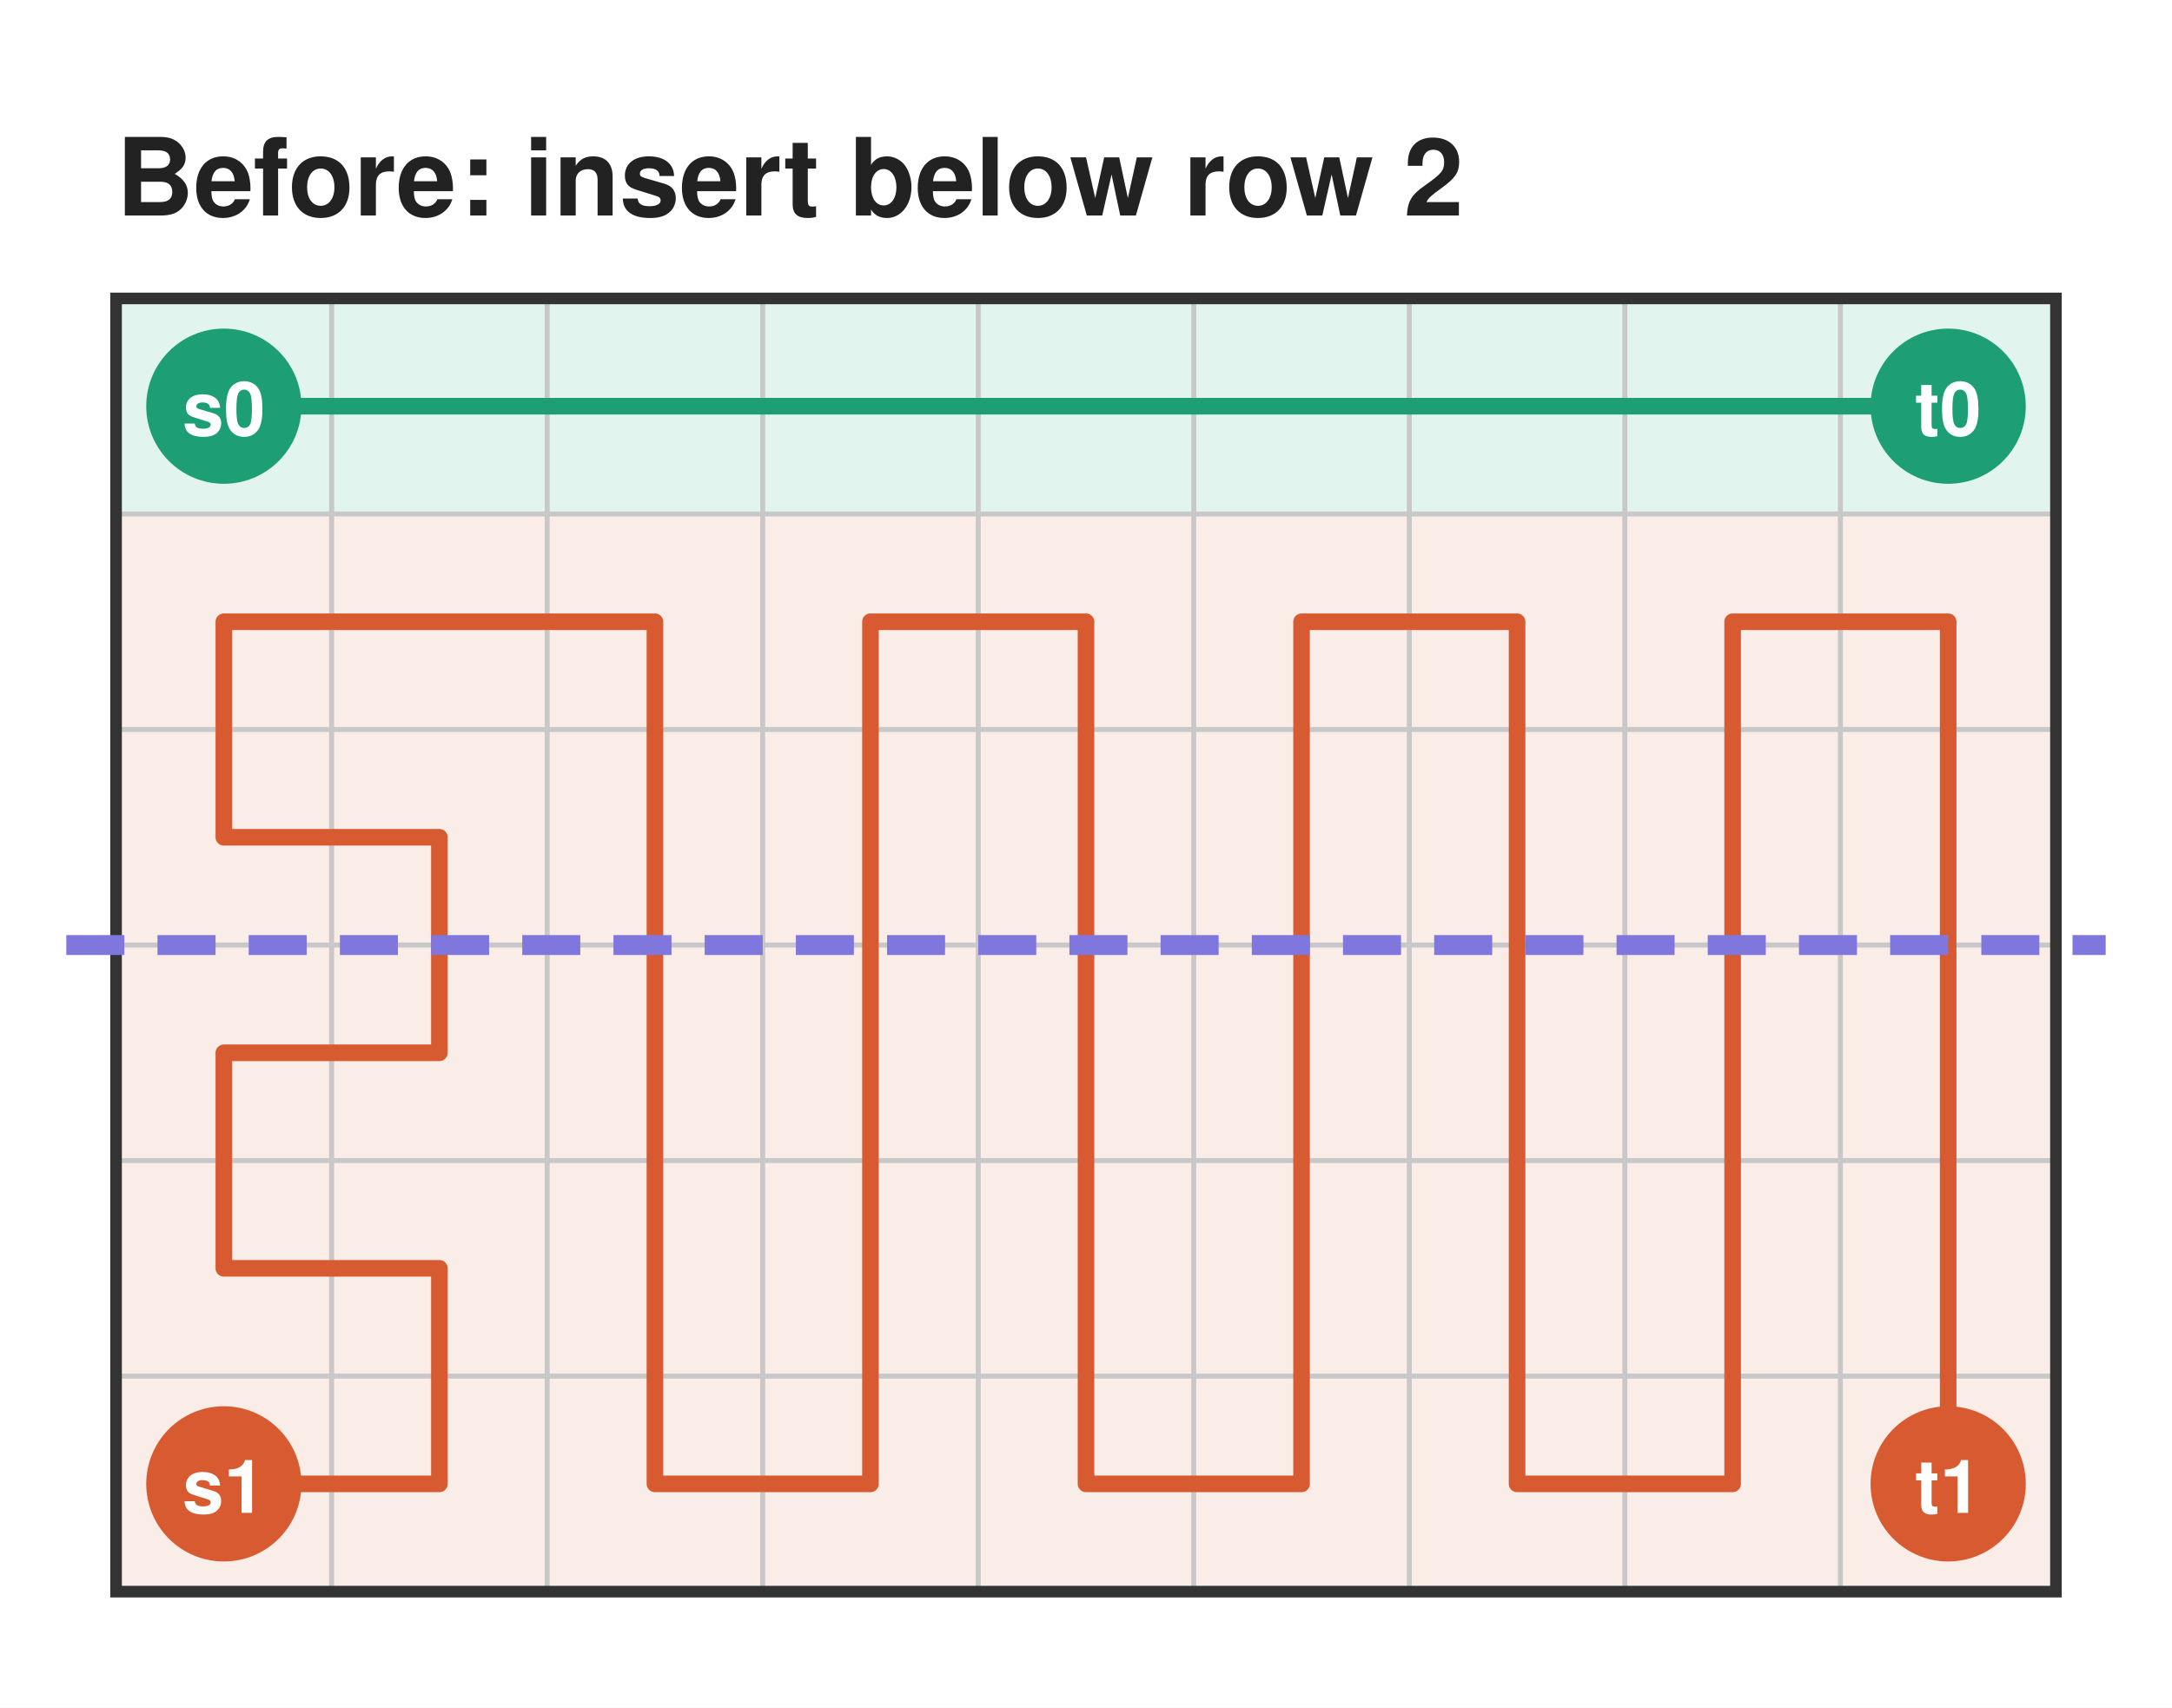
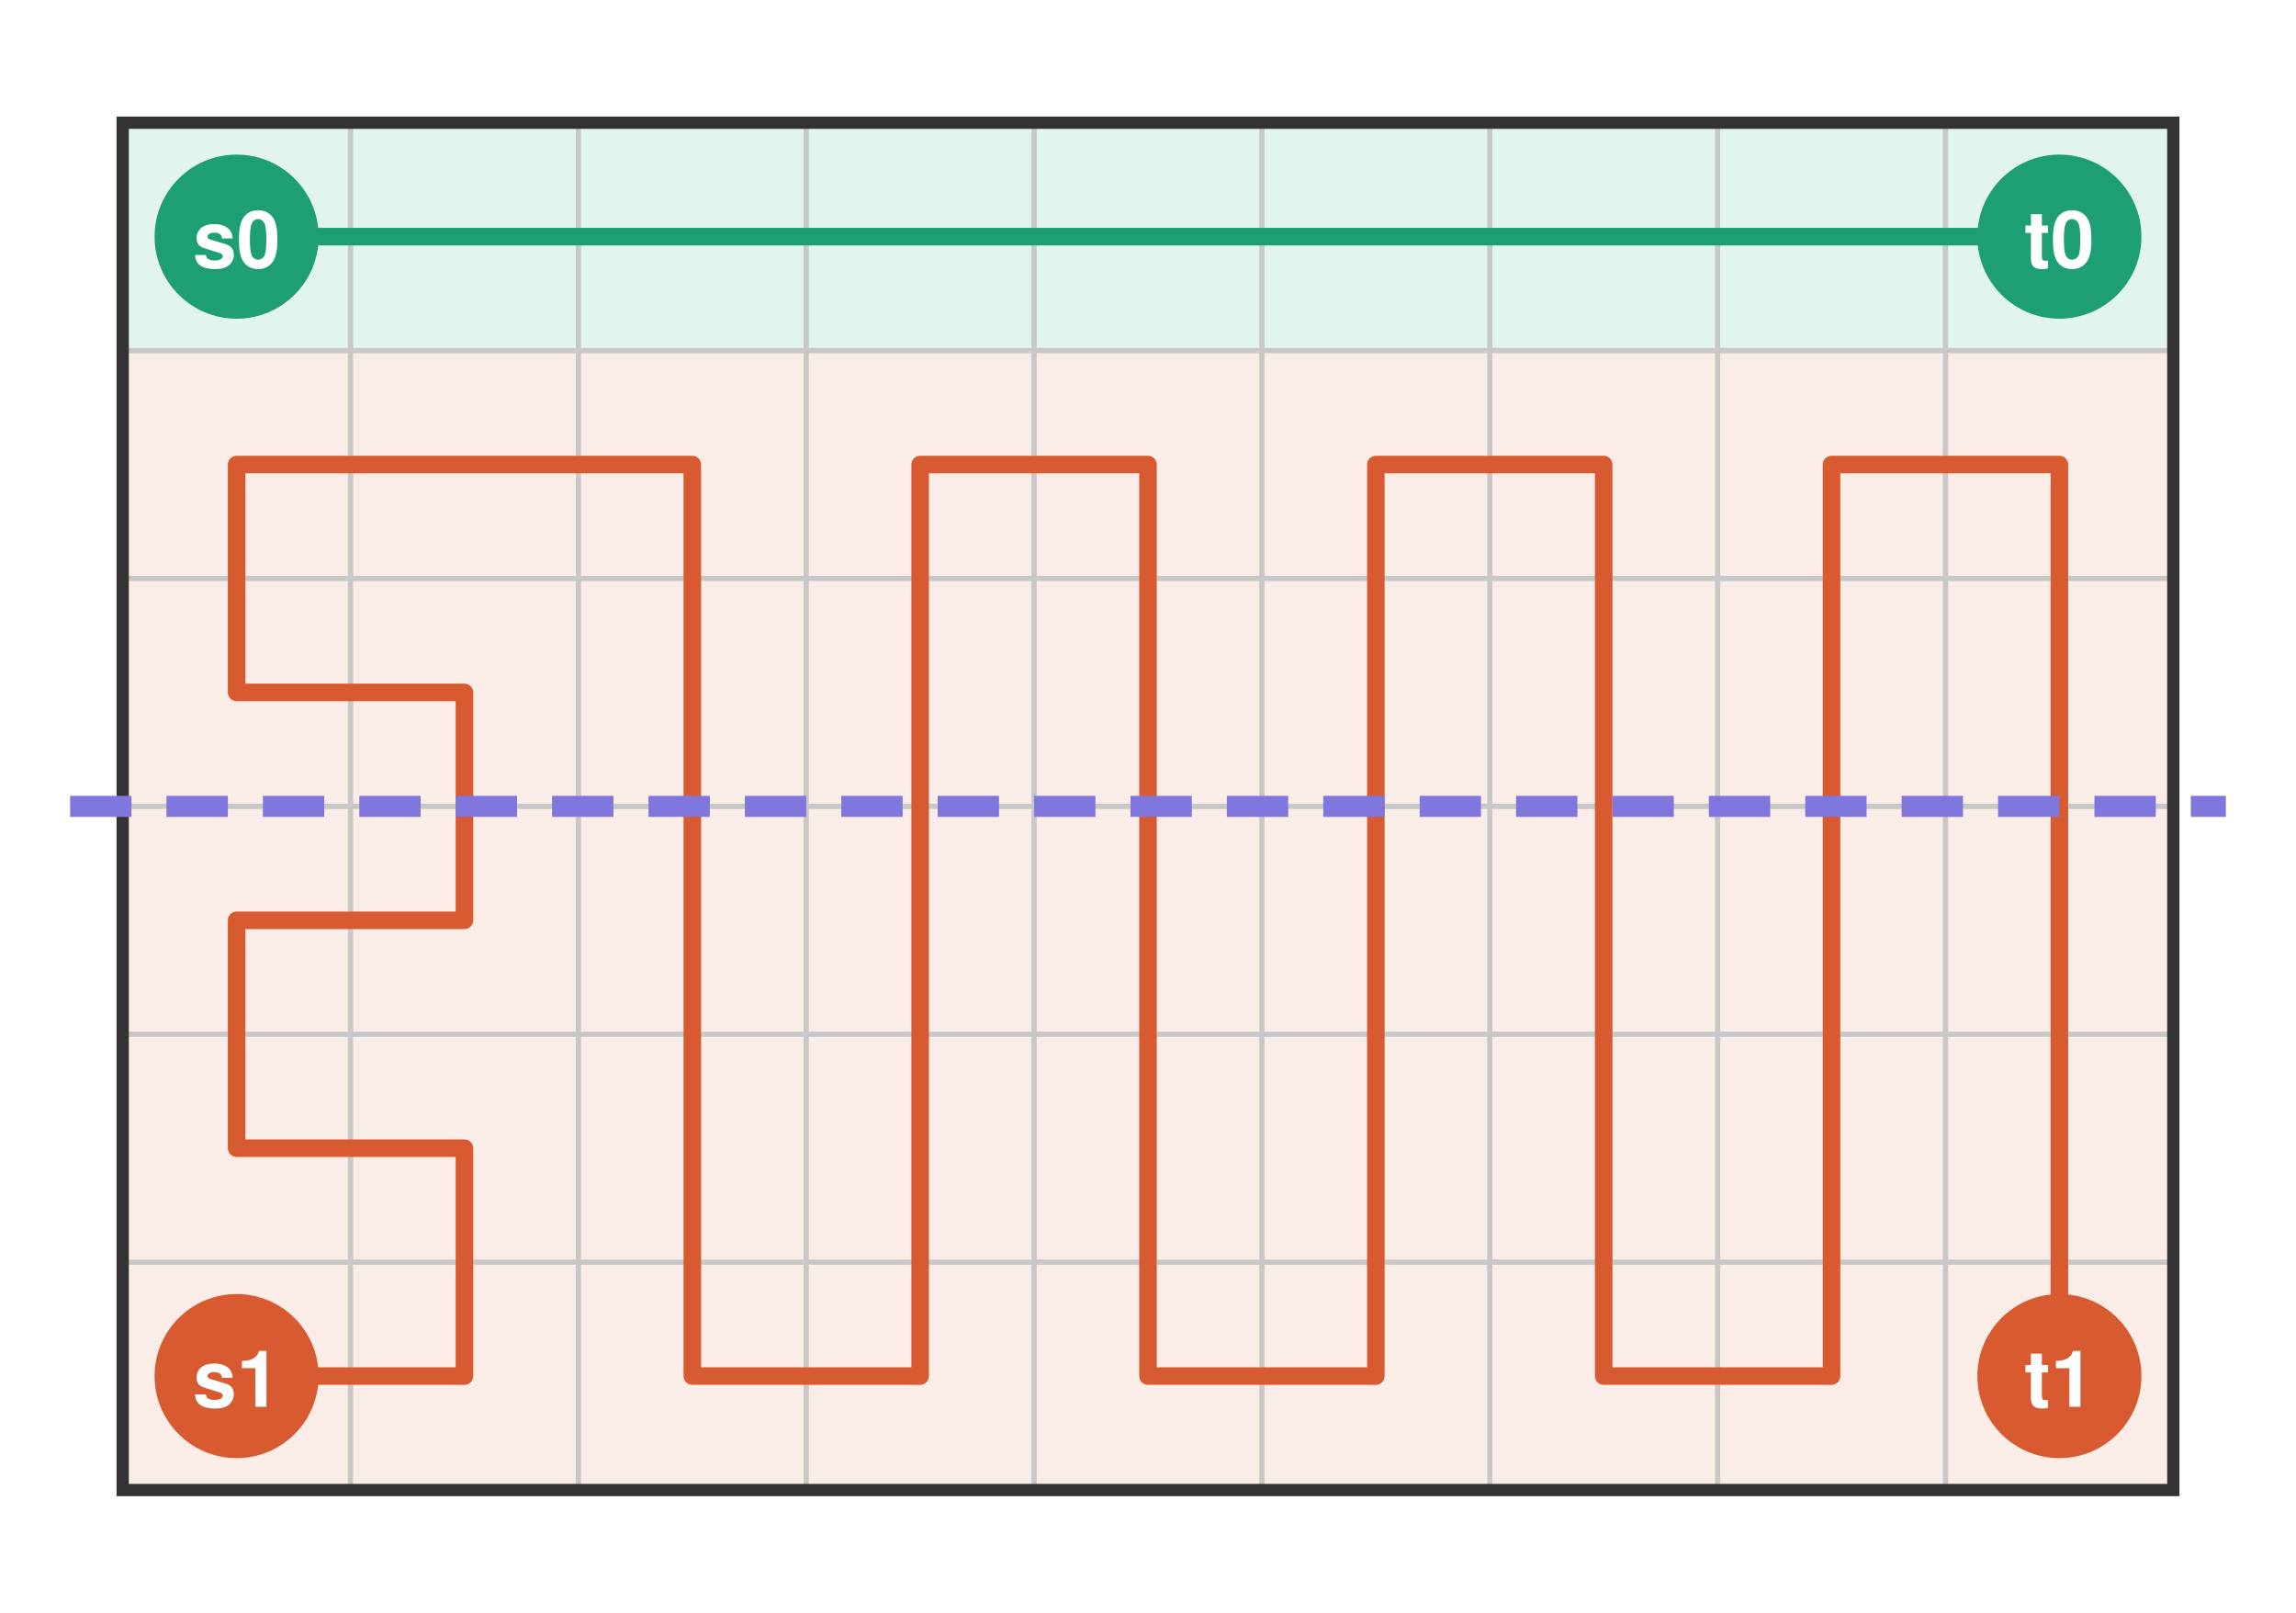
- <svg xmlns="http://www.w3.org/2000/svg" width="262" height="206" viewBox="0 0 262 206" font-family="Helvetica, Arial, sans-serif">
+ <svg xmlns="http://www.w3.org/2000/svg" width="262" height="184" viewBox="0 0 262 184" font-family="Helvetica, Arial, sans-serif">
  <rect width="100%" height="100%" fill="white" />
-   <text x="14" y="26" font-size="13" font-weight="700" fill="#222">Before: insert below row 2</text>
-   <rect x="14" y="36" width="26" height="26" fill="#E1F5EE" />
-   <rect x="40" y="36" width="26" height="26" fill="#E1F5EE" />
-   <rect x="66" y="36" width="26" height="26" fill="#E1F5EE" />
-   <rect x="92" y="36" width="26" height="26" fill="#E1F5EE" />
-   <rect x="118" y="36" width="26" height="26" fill="#E1F5EE" />
-   <rect x="144" y="36" width="26" height="26" fill="#E1F5EE" />
-   <rect x="170" y="36" width="26" height="26" fill="#E1F5EE" />
-   <rect x="196" y="36" width="26" height="26" fill="#E1F5EE" />
-   <rect x="222" y="36" width="26" height="26" fill="#E1F5EE" />
-   <rect x="14" y="166" width="26" height="26" fill="#FAECE7" />
-   <rect x="40" y="166" width="26" height="26" fill="#FAECE7" />
-   <rect x="40" y="140" width="26" height="26" fill="#FAECE7" />
-   <rect x="14" y="140" width="26" height="26" fill="#FAECE7" />
-   <rect x="14" y="114" width="26" height="26" fill="#FAECE7" />
-   <rect x="40" y="114" width="26" height="26" fill="#FAECE7" />
-   <rect x="40" y="88" width="26" height="26" fill="#FAECE7" />
-   <rect x="14" y="88" width="26" height="26" fill="#FAECE7" />
-   <rect x="14" y="62" width="26" height="26" fill="#FAECE7" />
-   <rect x="40" y="62" width="26" height="26" fill="#FAECE7" />
-   <rect x="66" y="62" width="26" height="26" fill="#FAECE7" />
-   <rect x="66" y="88" width="26" height="26" fill="#FAECE7" />
-   <rect x="66" y="114" width="26" height="26" fill="#FAECE7" />
-   <rect x="66" y="140" width="26" height="26" fill="#FAECE7" />
-   <rect x="66" y="166" width="26" height="26" fill="#FAECE7" />
-   <rect x="92" y="166" width="26" height="26" fill="#FAECE7" />
-   <rect x="92" y="140" width="26" height="26" fill="#FAECE7" />
-   <rect x="92" y="114" width="26" height="26" fill="#FAECE7" />
-   <rect x="92" y="88" width="26" height="26" fill="#FAECE7" />
-   <rect x="92" y="62" width="26" height="26" fill="#FAECE7" />
-   <rect x="118" y="62" width="26" height="26" fill="#FAECE7" />
-   <rect x="118" y="88" width="26" height="26" fill="#FAECE7" />
-   <rect x="118" y="114" width="26" height="26" fill="#FAECE7" />
-   <rect x="118" y="140" width="26" height="26" fill="#FAECE7" />
-   <rect x="118" y="166" width="26" height="26" fill="#FAECE7" />
-   <rect x="144" y="166" width="26" height="26" fill="#FAECE7" />
-   <rect x="144" y="140" width="26" height="26" fill="#FAECE7" />
-   <rect x="144" y="114" width="26" height="26" fill="#FAECE7" />
-   <rect x="144" y="88" width="26" height="26" fill="#FAECE7" />
-   <rect x="144" y="62" width="26" height="26" fill="#FAECE7" />
-   <rect x="170" y="62" width="26" height="26" fill="#FAECE7" />
-   <rect x="170" y="88" width="26" height="26" fill="#FAECE7" />
-   <rect x="170" y="114" width="26" height="26" fill="#FAECE7" />
-   <rect x="170" y="140" width="26" height="26" fill="#FAECE7" />
-   <rect x="170" y="166" width="26" height="26" fill="#FAECE7" />
-   <rect x="196" y="166" width="26" height="26" fill="#FAECE7" />
-   <rect x="196" y="140" width="26" height="26" fill="#FAECE7" />
-   <rect x="196" y="114" width="26" height="26" fill="#FAECE7" />
-   <rect x="196" y="88" width="26" height="26" fill="#FAECE7" />
-   <rect x="196" y="62" width="26" height="26" fill="#FAECE7" />
-   <rect x="222" y="62" width="26" height="26" fill="#FAECE7" />
-   <rect x="222" y="88" width="26" height="26" fill="#FAECE7" />
-   <rect x="222" y="114" width="26" height="26" fill="#FAECE7" />
-   <rect x="222" y="140" width="26" height="26" fill="#FAECE7" />
-   <rect x="222" y="166" width="26" height="26" fill="#FAECE7" />
-   <line x1="14" y1="36" x2="248" y2="36" stroke="#c8c8c8" stroke-width="0.6" />
-   <line x1="14" y1="62" x2="248" y2="62" stroke="#c8c8c8" stroke-width="0.6" />
-   <line x1="14" y1="88" x2="248" y2="88" stroke="#c8c8c8" stroke-width="0.6" />
-   <line x1="14" y1="114" x2="248" y2="114" stroke="#c8c8c8" stroke-width="0.6" />
-   <line x1="14" y1="140" x2="248" y2="140" stroke="#c8c8c8" stroke-width="0.6" />
-   <line x1="14" y1="166" x2="248" y2="166" stroke="#c8c8c8" stroke-width="0.6" />
-   <line x1="14" y1="192" x2="248" y2="192" stroke="#c8c8c8" stroke-width="0.6" />
-   <line x1="14" y1="36" x2="14" y2="192" stroke="#c8c8c8" stroke-width="0.6" />
-   <line x1="40" y1="36" x2="40" y2="192" stroke="#c8c8c8" stroke-width="0.6" />
-   <line x1="66" y1="36" x2="66" y2="192" stroke="#c8c8c8" stroke-width="0.6" />
-   <line x1="92" y1="36" x2="92" y2="192" stroke="#c8c8c8" stroke-width="0.6" />
-   <line x1="118" y1="36" x2="118" y2="192" stroke="#c8c8c8" stroke-width="0.6" />
-   <line x1="144" y1="36" x2="144" y2="192" stroke="#c8c8c8" stroke-width="0.6" />
-   <line x1="170" y1="36" x2="170" y2="192" stroke="#c8c8c8" stroke-width="0.6" />
-   <line x1="196" y1="36" x2="196" y2="192" stroke="#c8c8c8" stroke-width="0.6" />
-   <line x1="222" y1="36" x2="222" y2="192" stroke="#c8c8c8" stroke-width="0.6" />
-   <line x1="248" y1="36" x2="248" y2="192" stroke="#c8c8c8" stroke-width="0.6" />
-   <rect x="14" y="36" width="234" height="156" fill="none" stroke="#333" stroke-width="1.4" />
-   <polyline points="27.0,49.0 53.0,49.0 79.0,49.0 105.0,49.0 131.0,49.0 157.0,49.0 183.0,49.0 209.0,49.0 235.0,49.0" fill="none" stroke="#1D9E75" stroke-width="2" stroke-linejoin="round" stroke-linecap="round" />
-   <polyline points="27.0,179.0 53.0,179.0 53.0,153.0 27.0,153.0 27.0,127.0 53.0,127.0 53.0,101.0 27.0,101.0 27.0,75.0 53.0,75.0 79.0,75.0 79.0,101.0 79.0,127.0 79.0,153.0 79.0,179.0 105.0,179.0 105.0,153.0 105.0,127.0 105.0,101.0 105.0,75.0 131.0,75.0 131.0,101.0 131.0,127.0 131.0,153.0 131.0,179.0 157.0,179.0 157.0,153.0 157.0,127.0 157.0,101.0 157.0,75.0 183.0,75.0 183.0,101.0 183.0,127.0 183.0,153.0 183.0,179.0 209.0,179.0 209.0,153.0 209.0,127.0 209.0,101.0 209.0,75.0 235.0,75.0 235.0,101.0 235.0,127.0 235.0,153.0 235.0,179.0" fill="none" stroke="#D85A30" stroke-width="2" stroke-linejoin="round" stroke-linecap="round" />
-   <line x1="8" y1="114" x2="254" y2="114" stroke="#7F77DD" stroke-width="2.4" stroke-dasharray="7 4" />
-   <circle cx="27.0" cy="49.0" r="9.36" fill="#1D9E75" />
-   <text x="27.0" y="52.5" font-size="9" font-weight="700" fill="white" text-anchor="middle">s0</text>
-   <circle cx="235.0" cy="49.0" r="9.36" fill="#1D9E75" />
-   <text x="235.0" y="52.5" font-size="9" font-weight="700" fill="white" text-anchor="middle">t0</text>
-   <circle cx="27.0" cy="179.0" r="9.36" fill="#D85A30" />
-   <text x="27.0" y="182.5" font-size="9" font-weight="700" fill="white" text-anchor="middle">s1</text>
-   <circle cx="235.0" cy="179.0" r="9.36" fill="#D85A30" />
-   <text x="235.0" y="182.5" font-size="9" font-weight="700" fill="white" text-anchor="middle">t1</text>
+   <rect x="14" y="14" width="26" height="26" fill="#E1F5EE" />
+   <rect x="40" y="14" width="26" height="26" fill="#E1F5EE" />
+   <rect x="66" y="14" width="26" height="26" fill="#E1F5EE" />
+   <rect x="92" y="14" width="26" height="26" fill="#E1F5EE" />
+   <rect x="118" y="14" width="26" height="26" fill="#E1F5EE" />
+   <rect x="144" y="14" width="26" height="26" fill="#E1F5EE" />
+   <rect x="170" y="14" width="26" height="26" fill="#E1F5EE" />
+   <rect x="196" y="14" width="26" height="26" fill="#E1F5EE" />
+   <rect x="222" y="14" width="26" height="26" fill="#E1F5EE" />
+   <rect x="14" y="144" width="26" height="26" fill="#FAECE7" />
+   <rect x="40" y="144" width="26" height="26" fill="#FAECE7" />
+   <rect x="40" y="118" width="26" height="26" fill="#FAECE7" />
+   <rect x="14" y="118" width="26" height="26" fill="#FAECE7" />
+   <rect x="14" y="92" width="26" height="26" fill="#FAECE7" />
+   <rect x="40" y="92" width="26" height="26" fill="#FAECE7" />
+   <rect x="40" y="66" width="26" height="26" fill="#FAECE7" />
+   <rect x="14" y="66" width="26" height="26" fill="#FAECE7" />
+   <rect x="14" y="40" width="26" height="26" fill="#FAECE7" />
+   <rect x="40" y="40" width="26" height="26" fill="#FAECE7" />
+   <rect x="66" y="40" width="26" height="26" fill="#FAECE7" />
+   <rect x="66" y="66" width="26" height="26" fill="#FAECE7" />
+   <rect x="66" y="92" width="26" height="26" fill="#FAECE7" />
+   <rect x="66" y="118" width="26" height="26" fill="#FAECE7" />
+   <rect x="66" y="144" width="26" height="26" fill="#FAECE7" />
+   <rect x="92" y="144" width="26" height="26" fill="#FAECE7" />
+   <rect x="92" y="118" width="26" height="26" fill="#FAECE7" />
+   <rect x="92" y="92" width="26" height="26" fill="#FAECE7" />
+   <rect x="92" y="66" width="26" height="26" fill="#FAECE7" />
+   <rect x="92" y="40" width="26" height="26" fill="#FAECE7" />
+   <rect x="118" y="40" width="26" height="26" fill="#FAECE7" />
+   <rect x="118" y="66" width="26" height="26" fill="#FAECE7" />
+   <rect x="118" y="92" width="26" height="26" fill="#FAECE7" />
+   <rect x="118" y="118" width="26" height="26" fill="#FAECE7" />
+   <rect x="118" y="144" width="26" height="26" fill="#FAECE7" />
+   <rect x="144" y="144" width="26" height="26" fill="#FAECE7" />
+   <rect x="144" y="118" width="26" height="26" fill="#FAECE7" />
+   <rect x="144" y="92" width="26" height="26" fill="#FAECE7" />
+   <rect x="144" y="66" width="26" height="26" fill="#FAECE7" />
+   <rect x="144" y="40" width="26" height="26" fill="#FAECE7" />
+   <rect x="170" y="40" width="26" height="26" fill="#FAECE7" />
+   <rect x="170" y="66" width="26" height="26" fill="#FAECE7" />
+   <rect x="170" y="92" width="26" height="26" fill="#FAECE7" />
+   <rect x="170" y="118" width="26" height="26" fill="#FAECE7" />
+   <rect x="170" y="144" width="26" height="26" fill="#FAECE7" />
+   <rect x="196" y="144" width="26" height="26" fill="#FAECE7" />
+   <rect x="196" y="118" width="26" height="26" fill="#FAECE7" />
+   <rect x="196" y="92" width="26" height="26" fill="#FAECE7" />
+   <rect x="196" y="66" width="26" height="26" fill="#FAECE7" />
+   <rect x="196" y="40" width="26" height="26" fill="#FAECE7" />
+   <rect x="222" y="40" width="26" height="26" fill="#FAECE7" />
+   <rect x="222" y="66" width="26" height="26" fill="#FAECE7" />
+   <rect x="222" y="92" width="26" height="26" fill="#FAECE7" />
+   <rect x="222" y="118" width="26" height="26" fill="#FAECE7" />
+   <rect x="222" y="144" width="26" height="26" fill="#FAECE7" />
+   <line x1="14" y1="14" x2="248" y2="14" stroke="#c8c8c8" stroke-width="0.6" />
+   <line x1="14" y1="40" x2="248" y2="40" stroke="#c8c8c8" stroke-width="0.6" />
+   <line x1="14" y1="66" x2="248" y2="66" stroke="#c8c8c8" stroke-width="0.6" />
+   <line x1="14" y1="92" x2="248" y2="92" stroke="#c8c8c8" stroke-width="0.6" />
+   <line x1="14" y1="118" x2="248" y2="118" stroke="#c8c8c8" stroke-width="0.6" />
+   <line x1="14" y1="144" x2="248" y2="144" stroke="#c8c8c8" stroke-width="0.6" />
+   <line x1="14" y1="170" x2="248" y2="170" stroke="#c8c8c8" stroke-width="0.6" />
+   <line x1="14" y1="14" x2="14" y2="170" stroke="#c8c8c8" stroke-width="0.6" />
+   <line x1="40" y1="14" x2="40" y2="170" stroke="#c8c8c8" stroke-width="0.6" />
+   <line x1="66" y1="14" x2="66" y2="170" stroke="#c8c8c8" stroke-width="0.6" />
+   <line x1="92" y1="14" x2="92" y2="170" stroke="#c8c8c8" stroke-width="0.6" />
+   <line x1="118" y1="14" x2="118" y2="170" stroke="#c8c8c8" stroke-width="0.6" />
+   <line x1="144" y1="14" x2="144" y2="170" stroke="#c8c8c8" stroke-width="0.6" />
+   <line x1="170" y1="14" x2="170" y2="170" stroke="#c8c8c8" stroke-width="0.6" />
+   <line x1="196" y1="14" x2="196" y2="170" stroke="#c8c8c8" stroke-width="0.6" />
+   <line x1="222" y1="14" x2="222" y2="170" stroke="#c8c8c8" stroke-width="0.6" />
+   <line x1="248" y1="14" x2="248" y2="170" stroke="#c8c8c8" stroke-width="0.6" />
+   <rect x="14" y="14" width="234" height="156" fill="none" stroke="#333" stroke-width="1.4" />
+   <polyline points="27.0,27.0 53.0,27.0 79.0,27.0 105.0,27.0 131.0,27.0 157.0,27.0 183.0,27.0 209.0,27.0 235.0,27.0" fill="none" stroke="#1D9E75" stroke-width="2" stroke-linejoin="round" stroke-linecap="round" />
+   <polyline points="27.0,157.0 53.0,157.0 53.0,131.0 27.0,131.0 27.0,105.0 53.0,105.0 53.0,79.0 27.0,79.0 27.0,53.0 53.0,53.0 79.0,53.0 79.0,79.0 79.0,105.0 79.0,131.0 79.0,157.0 105.0,157.0 105.0,131.0 105.0,105.0 105.0,79.0 105.0,53.0 131.0,53.0 131.0,79.0 131.0,105.0 131.0,131.0 131.0,157.0 157.0,157.0 157.0,131.0 157.0,105.0 157.0,79.0 157.0,53.0 183.0,53.0 183.0,79.0 183.0,105.0 183.0,131.0 183.0,157.0 209.0,157.0 209.0,131.0 209.0,105.0 209.0,79.0 209.0,53.0 235.0,53.0 235.0,79.0 235.0,105.0 235.0,131.0 235.0,157.0" fill="none" stroke="#D85A30" stroke-width="2" stroke-linejoin="round" stroke-linecap="round" />
+   <line x1="8" y1="92" x2="254" y2="92" stroke="#7F77DD" stroke-width="2.4" stroke-dasharray="7 4" />
+   <circle cx="27.0" cy="27.0" r="9.36" fill="#1D9E75" />
+   <text x="27.0" y="30.5" font-size="9" font-weight="700" fill="white" text-anchor="middle">s0</text>
+   <circle cx="235.0" cy="27.0" r="9.36" fill="#1D9E75" />
+   <text x="235.0" y="30.5" font-size="9" font-weight="700" fill="white" text-anchor="middle">t0</text>
+   <circle cx="27.0" cy="157.0" r="9.36" fill="#D85A30" />
+   <text x="27.0" y="160.5" font-size="9" font-weight="700" fill="white" text-anchor="middle">s1</text>
+   <circle cx="235.0" cy="157.0" r="9.36" fill="#D85A30" />
+   <text x="235.0" y="160.5" font-size="9" font-weight="700" fill="white" text-anchor="middle">t1</text>
</svg>
